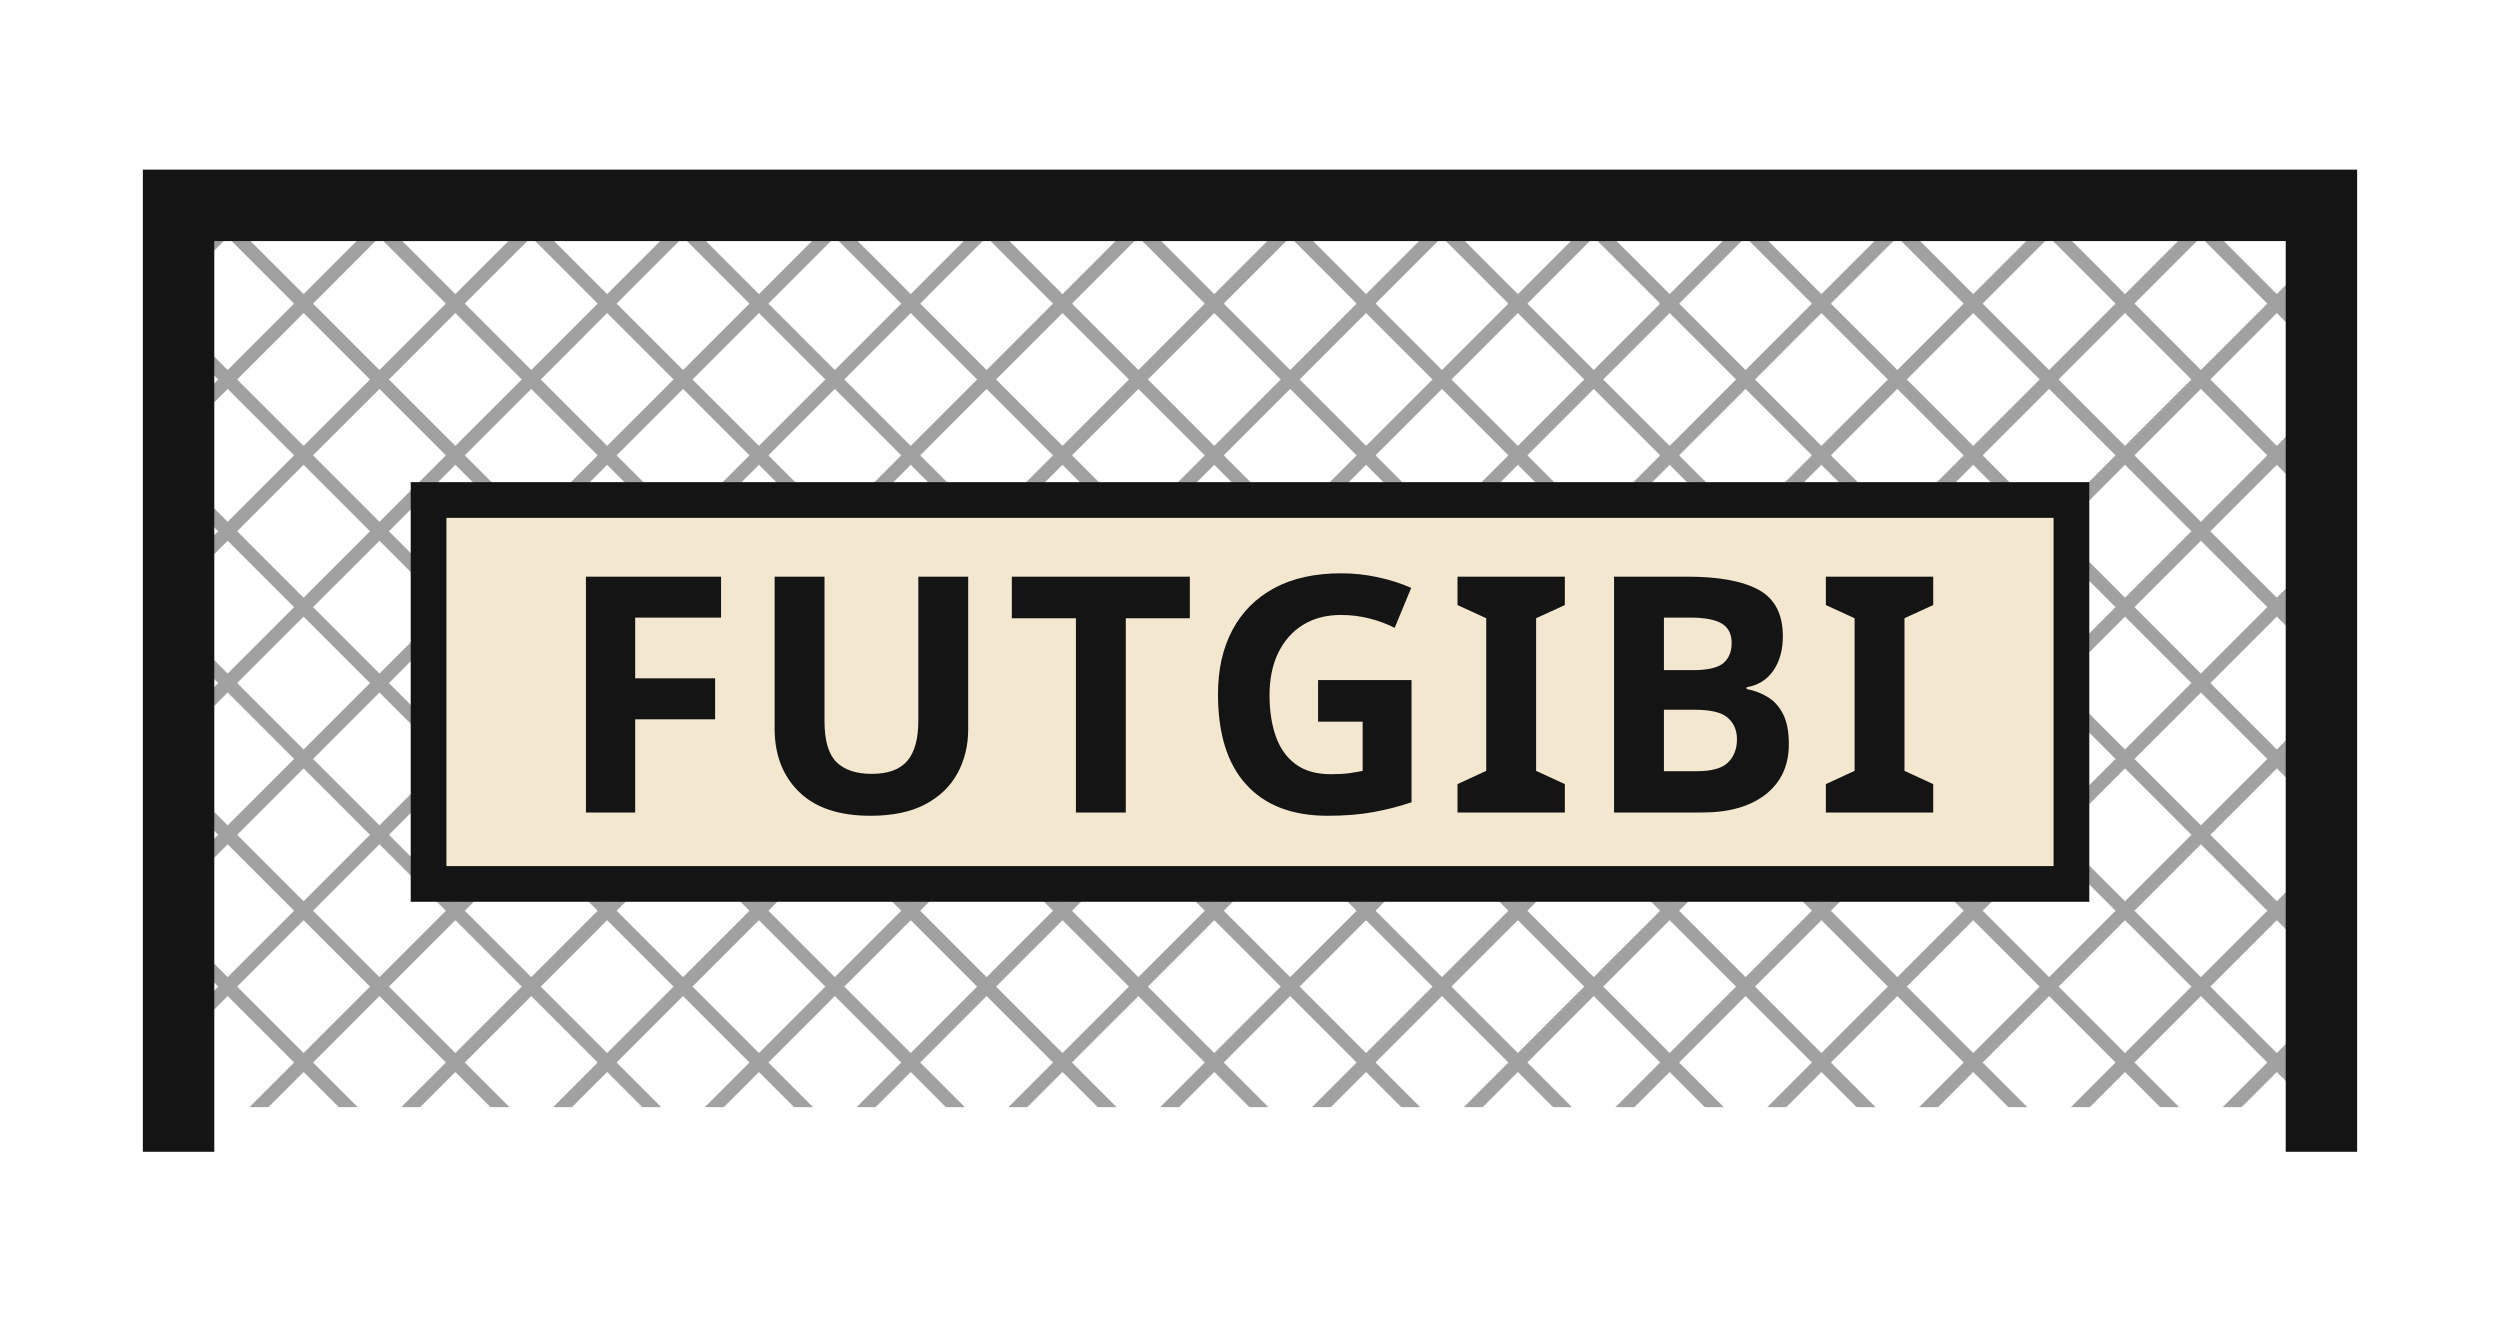
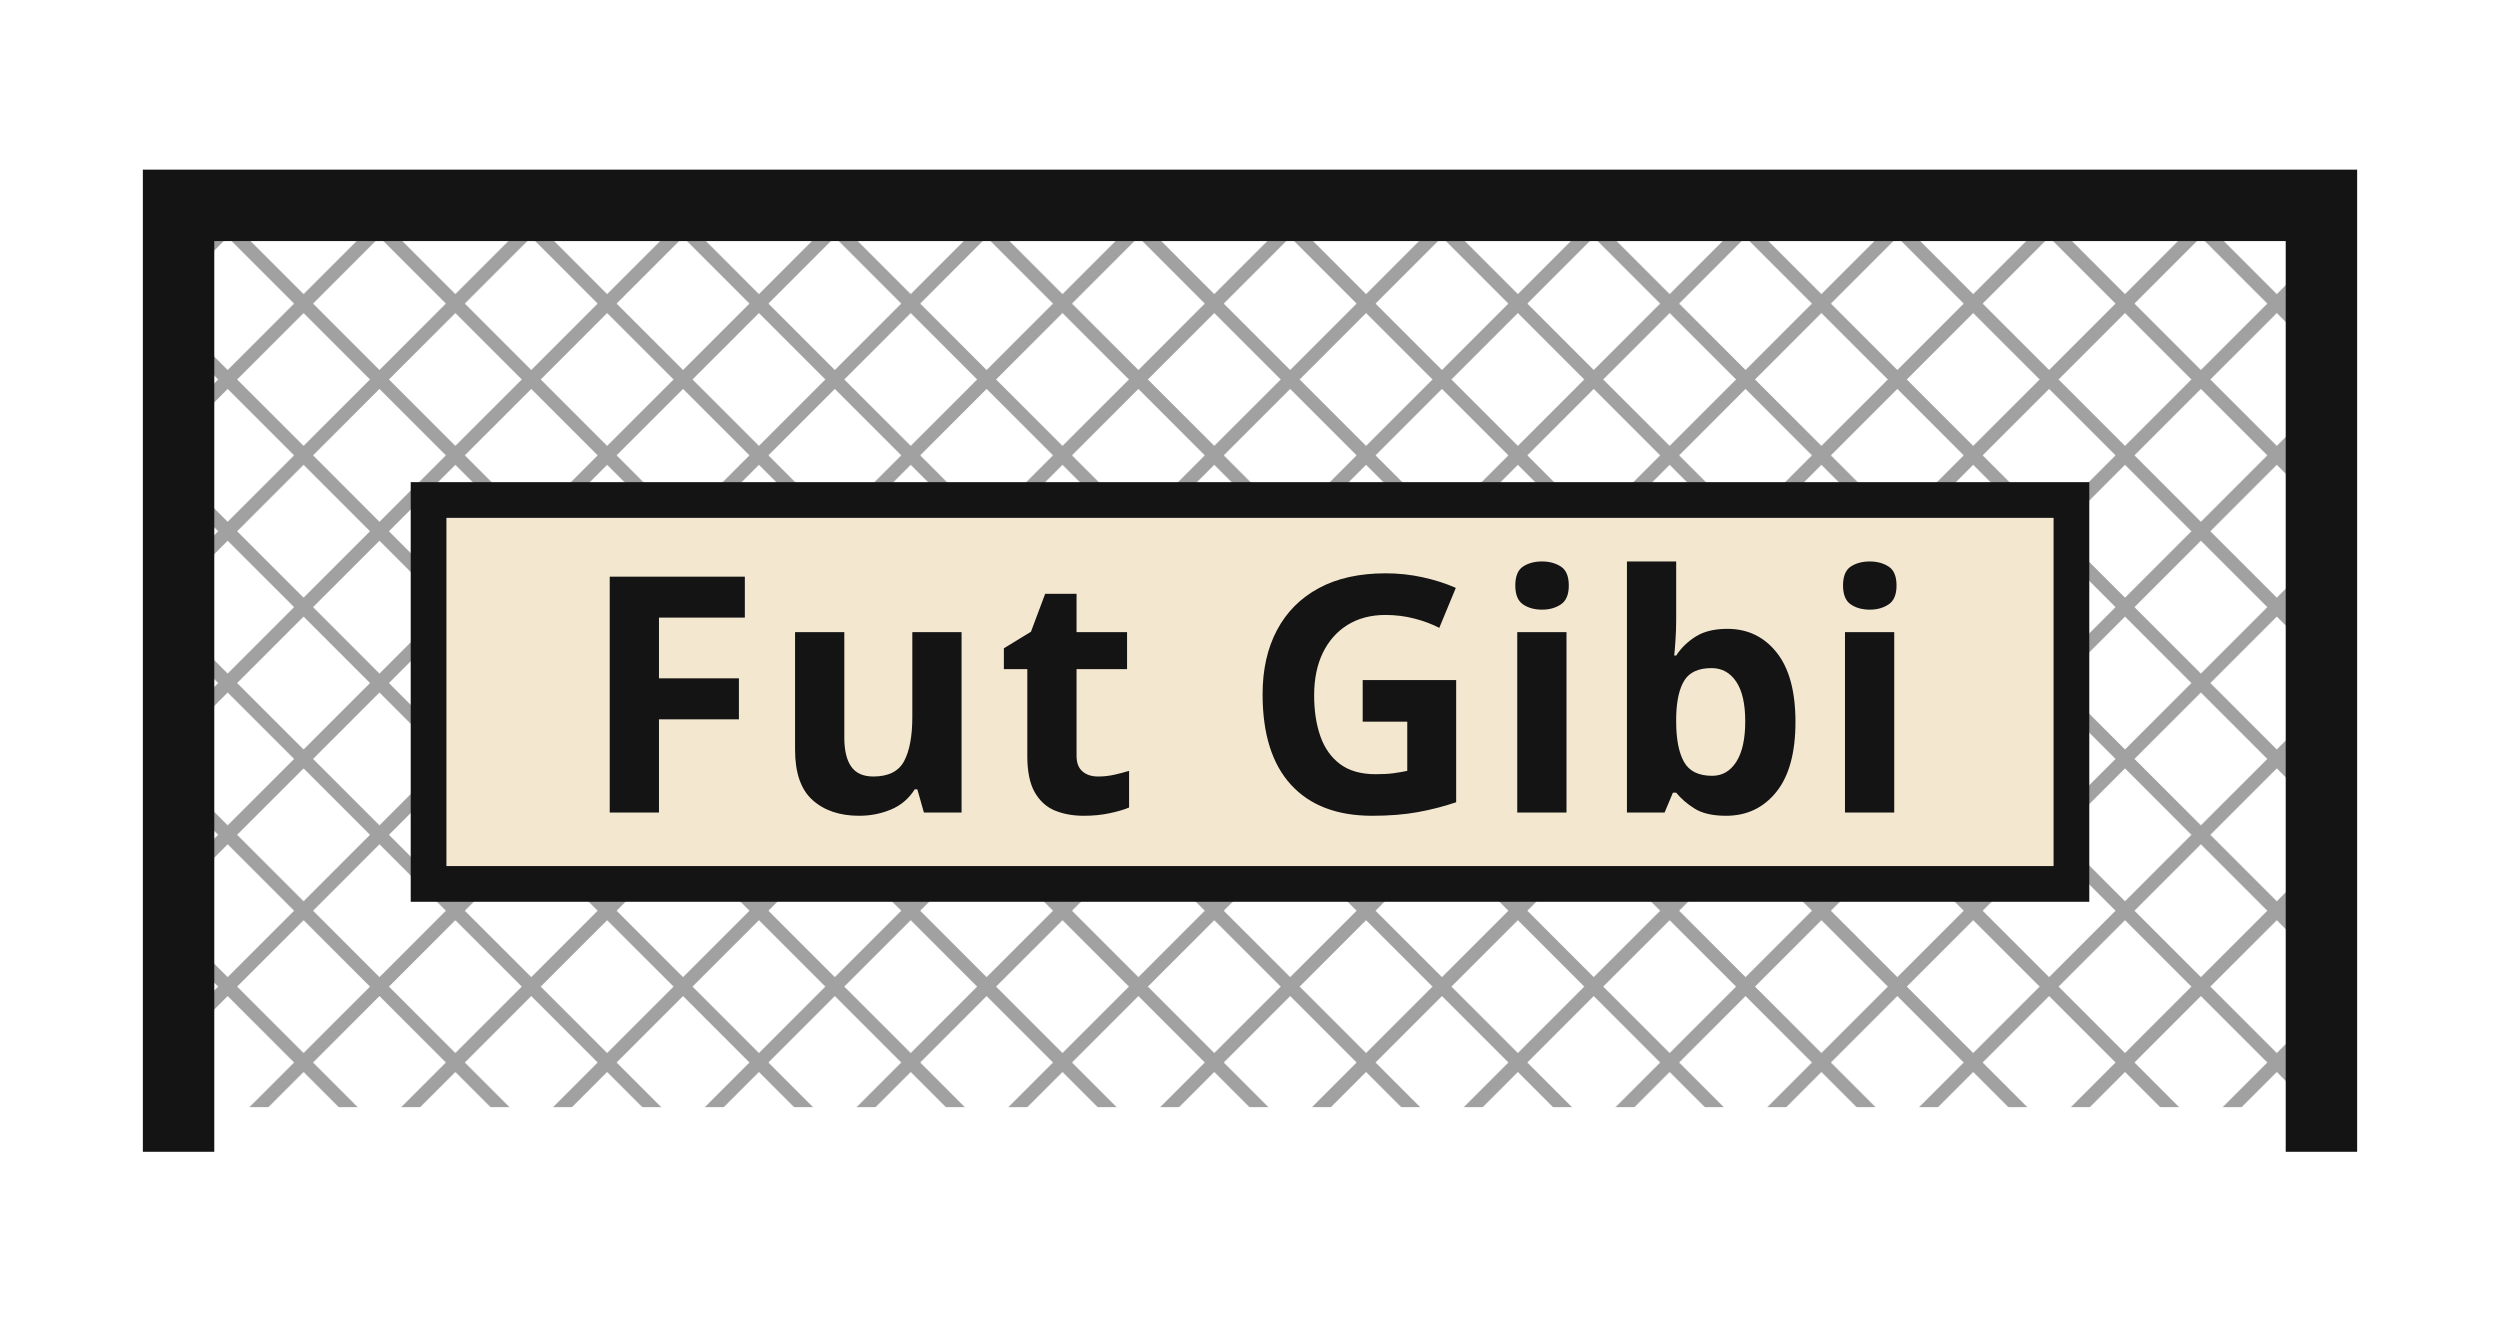
<svg xmlns="http://www.w3.org/2000/svg" viewBox="0 0 560 300" width="560" height="300">
  <defs>
    <pattern id="r3" width="34" height="34" patternUnits="userSpaceOnUse">
      <path d="M0,0 L34,34 M34,0 L0,34" stroke="#141414" stroke-width="3" opacity="0.4" fill="none" />
    </pattern>
  </defs>
  <rect x="46" y="52" width="468" height="196" fill="url(#r3)" />
  <path d="M40 250 V46 H520 V250" fill="none" stroke="#141414" stroke-width="16" stroke-linecap="square" />
  <rect x="96" y="112" width="368" height="86" fill="#F3E7D0" stroke="#141414" stroke-width="8" />
-   <text x="280" y="182" text-anchor="middle" font-family="&quot;Oswald&quot;,&quot;Big Shoulders Display&quot;,&quot;Arial Narrow&quot;,Impact,sans-serif" font-size="74" font-weight="700" letter-spacing="2" fill="#141414">FUTGIBI</text>
+   <text x="280" y="182" text-anchor="middle" font-family="&quot;Oswald&quot;,&quot;Big Shoulders Display&quot;,&quot;Arial Narrow&quot;,Impact,sans-serif" font-size="74" font-weight="700" letter-spacing="2" fill="#141414">Fut Gibi</text>
</svg>
